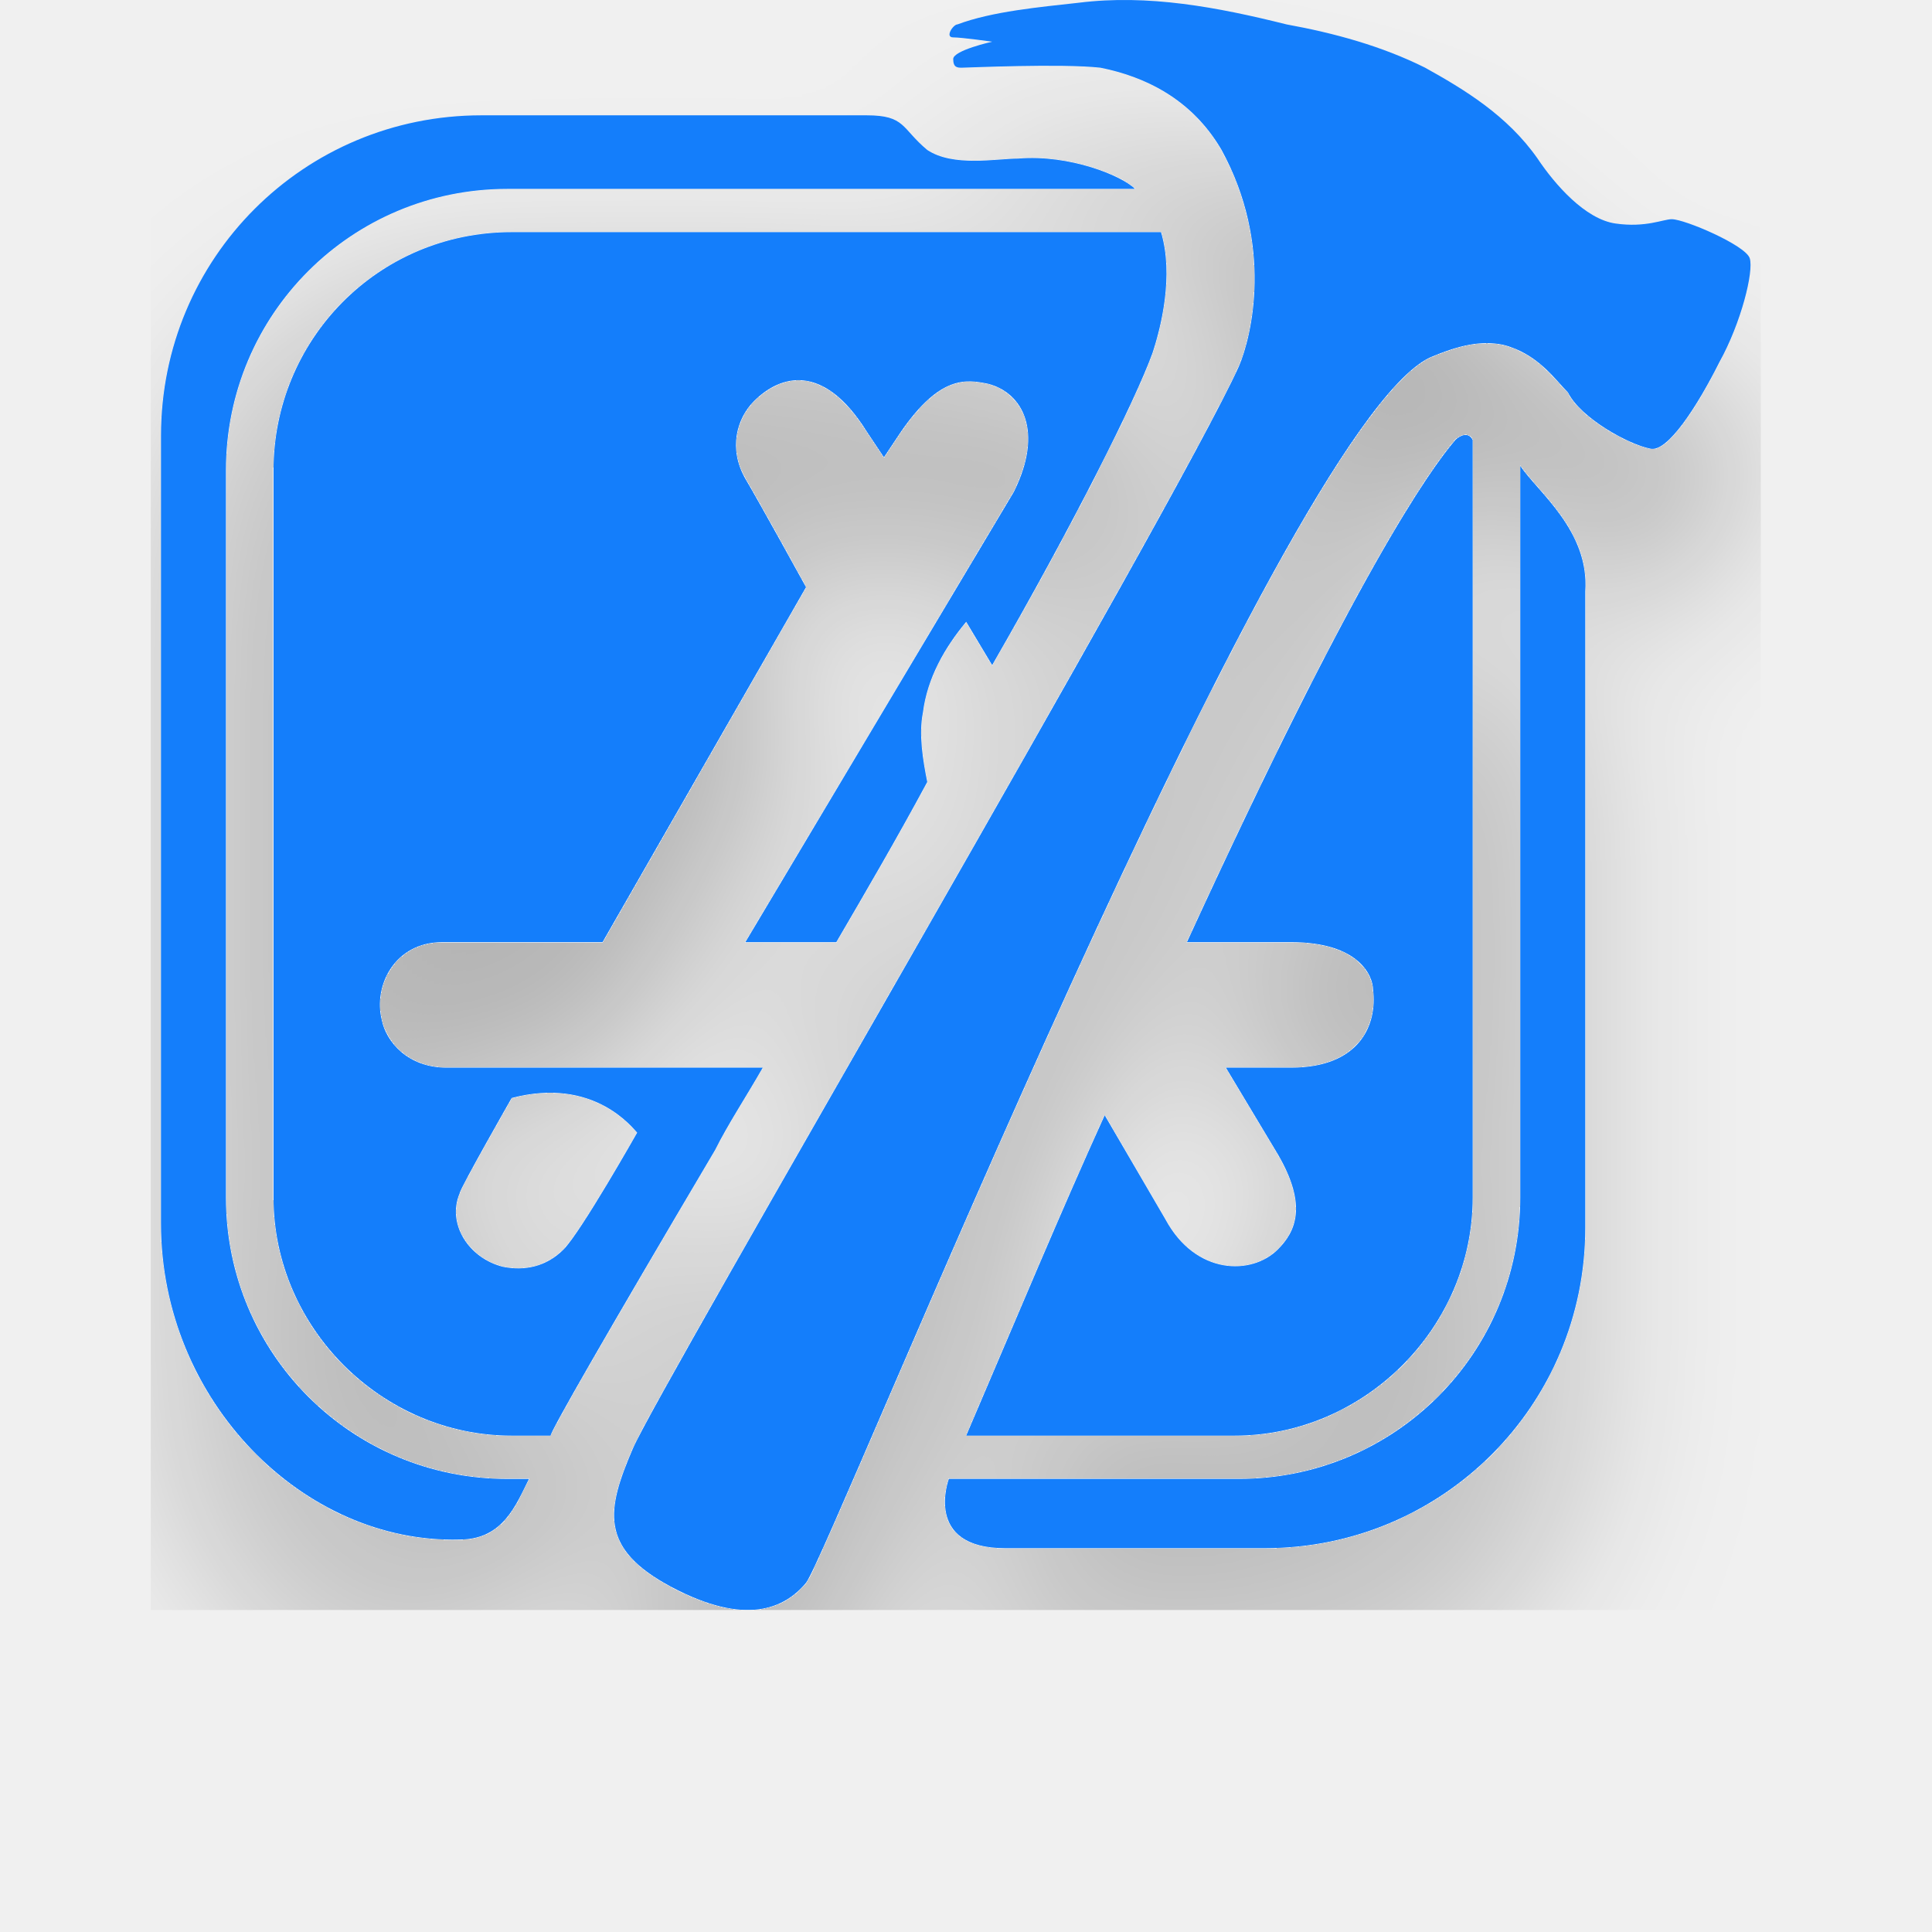
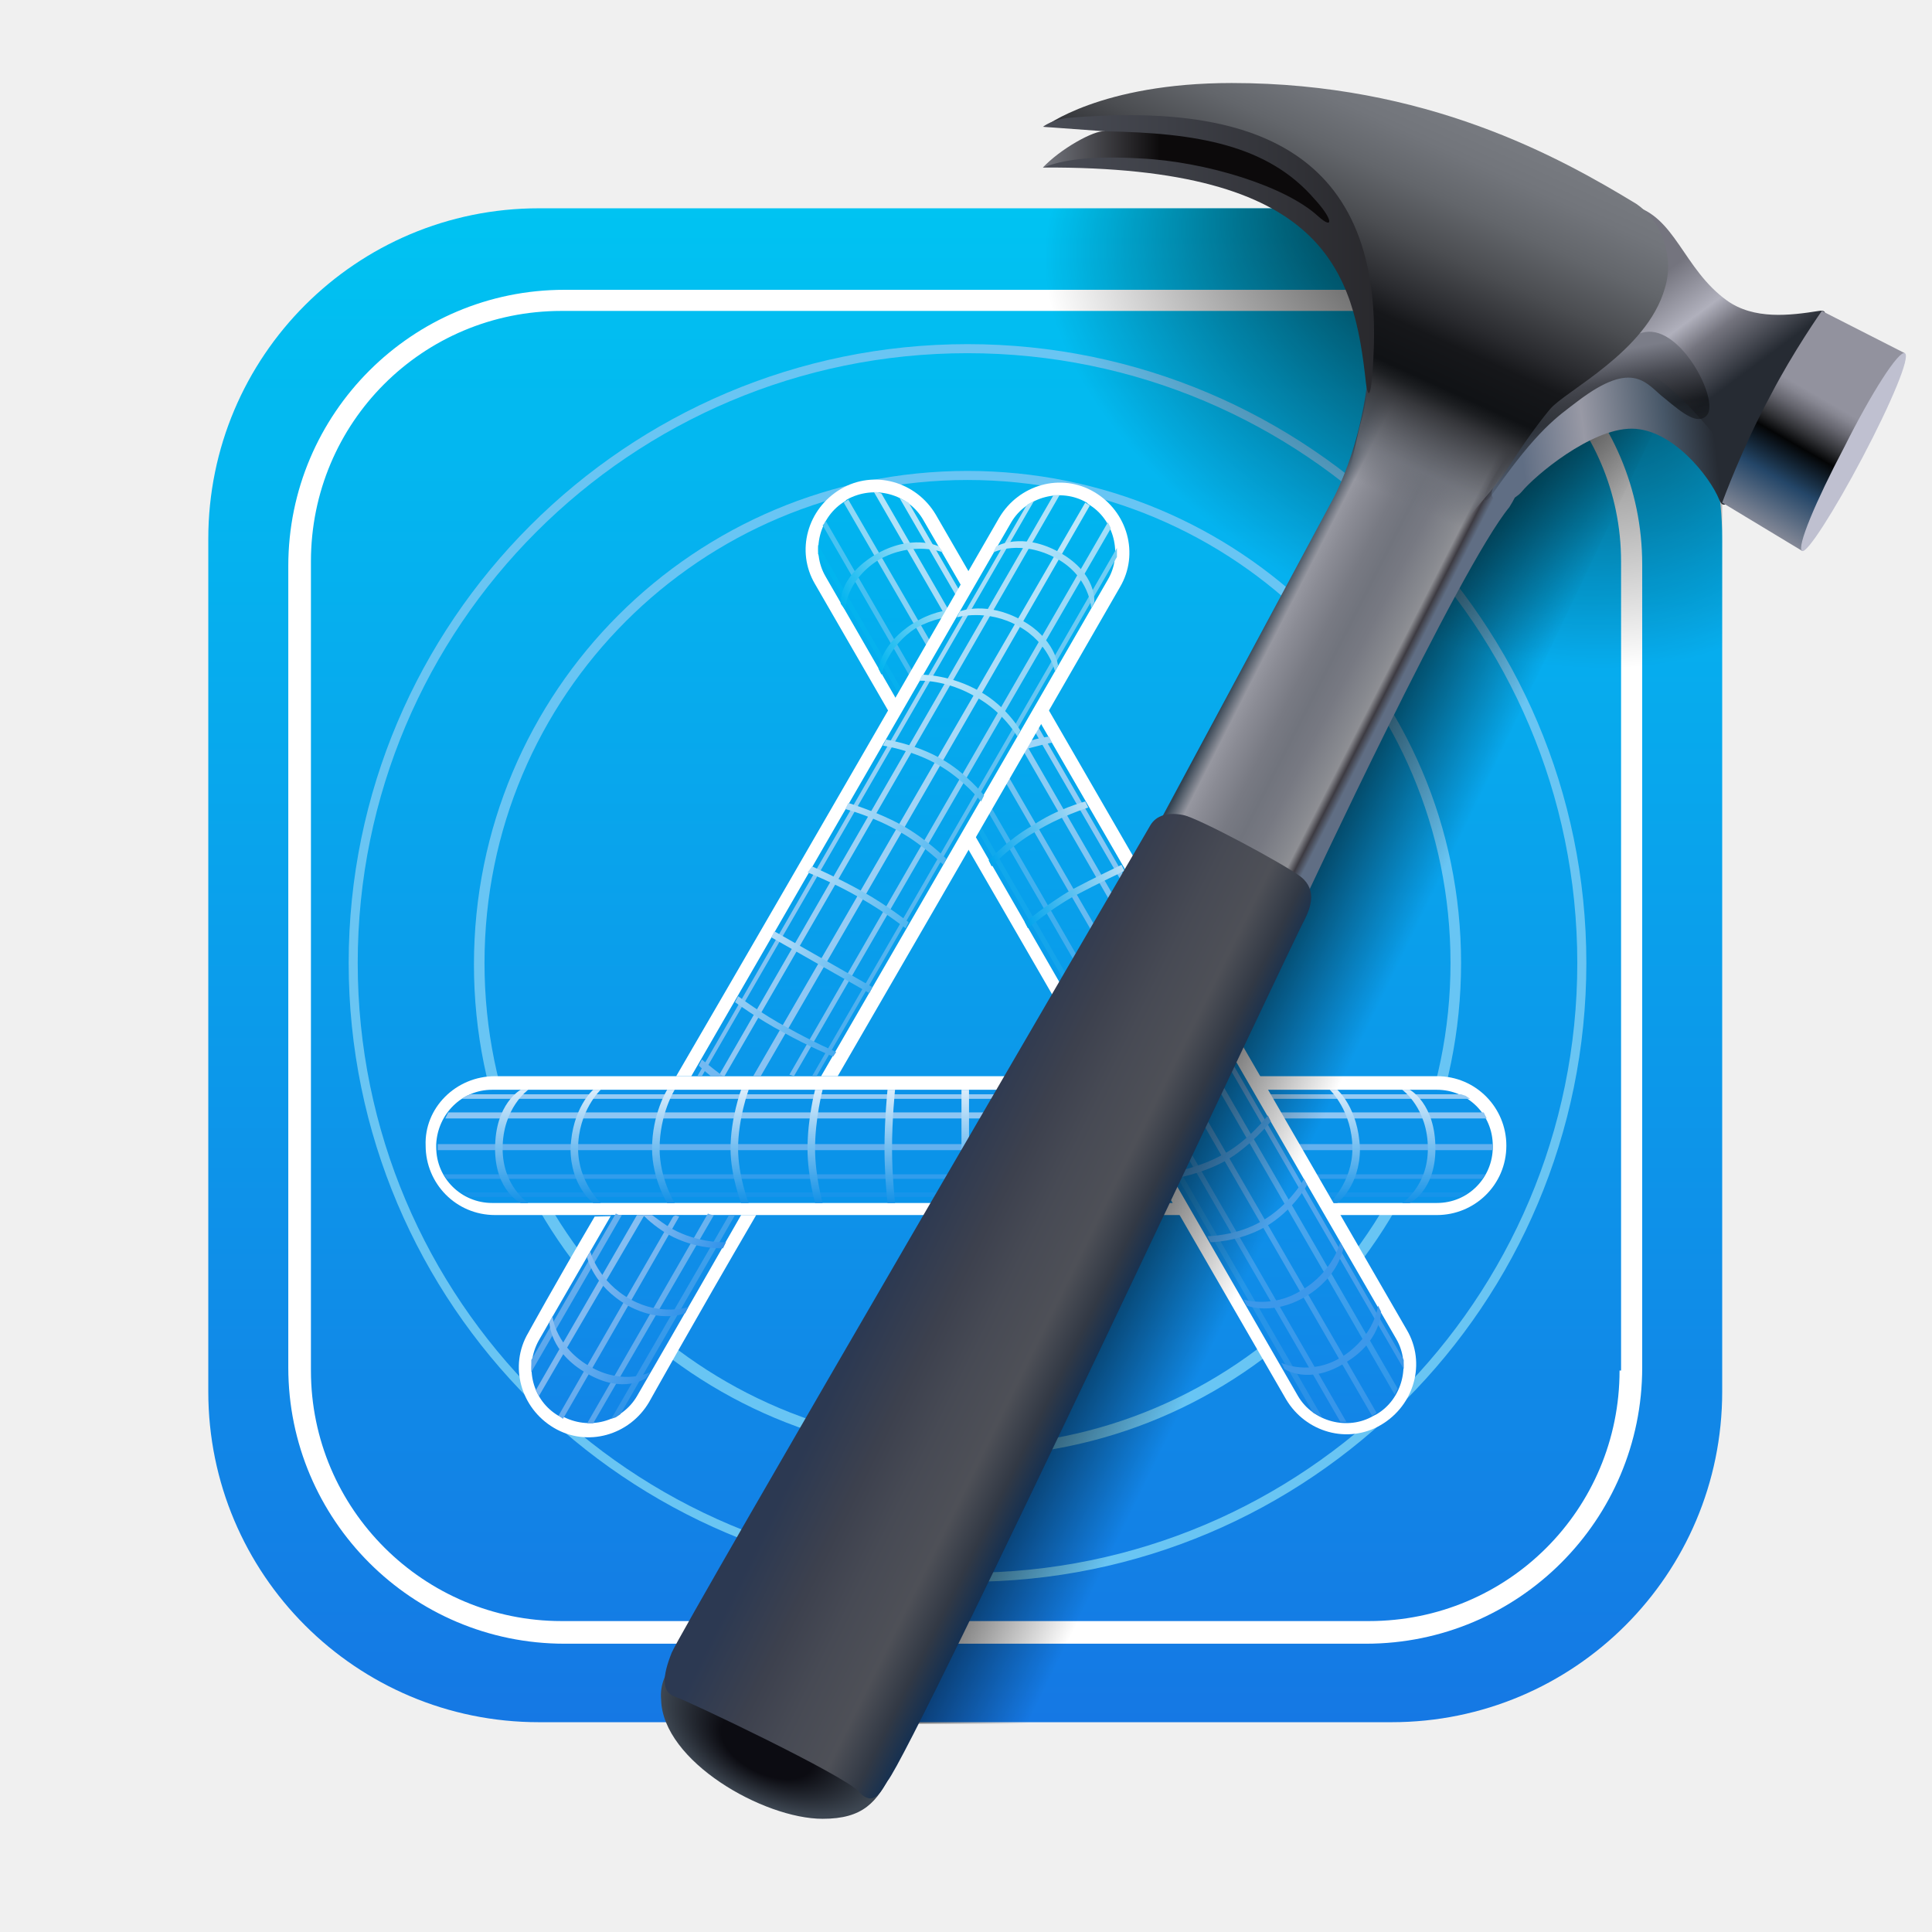
- <svg xmlns="http://www.w3.org/2000/svg" width="48" height="48" viewBox="0 0 48 48" fill="none">
-   <g clip-path="url(#clip0_270_48)" filter="url(#filter0_d_270_48)">
-     <path d="M35.513 8.888C36.266 8.565 36.803 8.458 37.341 8.565C38.202 8.78 38.632 9.426 38.954 9.748C39.277 10.393 40.46 11.039 40.998 11.146C41.428 11.254 42.181 10.071 42.719 8.995C43.257 8.027 43.579 6.737 43.471 6.414C43.364 6.091 41.858 5.446 41.535 5.446C41.32 5.446 40.89 5.661 40.137 5.553C39.385 5.446 38.632 4.585 38.201 3.94C37.449 2.865 36.373 2.219 35.405 1.681C34.33 1.144 33.146 0.821 31.963 0.606C30.242 0.176 28.522 -0.147 26.801 0.068C25.833 0.176 24.65 0.283 23.789 0.606C23.682 0.606 23.467 0.929 23.682 0.929C23.897 0.929 24.65 1.036 24.65 1.036C24.65 1.036 23.682 1.251 23.682 1.467C23.682 1.682 23.79 1.682 23.897 1.682C24.005 1.682 26.371 1.574 27.339 1.682C28.414 1.897 29.598 2.435 30.35 3.725C31.641 6.091 31.103 8.35 30.78 9.103C29.167 12.652 16.369 34.485 15.723 35.991C15.078 37.496 14.863 38.465 16.691 39.432C18.519 40.401 19.487 39.97 20.025 39.325C20.671 38.465 31.748 10.716 35.513 8.888ZM29.49 23.407H32.071C33.792 23.407 34.114 24.268 34.114 24.59C34.222 25.451 33.792 26.526 32.071 26.526H30.458L31.748 28.677C32.501 29.968 32.178 30.613 31.748 31.043C31.103 31.689 29.705 31.689 28.952 30.291L27.446 27.709C26.371 30.075 25.295 32.657 24.005 35.668H30.673C33.899 35.668 36.588 32.979 36.588 29.753V10.931C36.481 10.716 36.266 10.824 36.158 10.931C35.513 11.684 33.684 14.265 29.49 23.407ZM13.142 36.744H12.604C8.732 36.744 5.613 33.625 5.613 29.753V11.684C5.613 7.812 8.732 4.693 12.604 4.693H28.199C27.877 4.371 26.586 3.833 25.295 3.94C24.758 3.94 23.682 4.156 23.037 3.725C22.391 3.187 22.499 2.865 21.531 2.865H11.959C7.549 2.865 4 6.414 4 10.823V30.398C4 34.808 7.549 38.357 11.421 38.249C12.496 38.249 12.819 37.389 13.142 36.744ZM37.771 11.576V29.753C37.771 33.624 34.652 36.743 30.78 36.743H23.574C23.574 36.743 22.929 38.464 24.973 38.464H31.426C35.835 38.464 39.385 34.915 39.385 30.506V14.695C39.492 13.19 38.202 12.222 37.771 11.576ZM6.796 11.684V29.753C6.796 32.979 9.485 35.668 12.711 35.668H13.68C13.68 35.561 14.97 33.302 17.767 28.57C18.089 27.924 18.519 27.279 18.95 26.526H11.098C10.13 26.526 9.593 25.881 9.485 25.343C9.27 24.483 9.808 23.407 10.991 23.407H14.97L20.025 14.588C20.025 14.588 18.842 12.437 18.52 11.899C18.089 11.146 18.304 10.393 18.735 9.963C19.38 9.318 20.455 8.995 21.531 10.716L21.961 11.361L22.391 10.716C23.359 9.318 24.005 9.425 24.542 9.533C25.403 9.748 25.94 10.716 25.188 12.222L18.519 23.407H20.778C21.531 22.116 22.284 20.826 23.037 19.428C22.929 18.89 22.822 18.245 22.929 17.707C23.037 16.846 23.467 16.093 24.005 15.448L24.65 16.524C26.694 12.975 28.199 9.963 28.63 8.78C28.845 8.135 29.167 6.844 28.845 5.768H12.712C9.377 5.769 6.796 8.457 6.796 11.684ZM11.421 29.645C11.421 29.538 12.712 27.279 12.712 27.279C14.755 26.741 15.723 28.032 15.831 28.14C15.831 28.14 14.432 30.613 14.002 31.043C13.572 31.474 13.034 31.581 12.497 31.474C11.636 31.259 11.098 30.398 11.421 29.645Z" fill="#147EFB" />
-   </g>
-   <defs>
-     <filter id="filter0_d_270_48" x="-0.254" y="0" width="48" height="48" filterUnits="userSpaceOnUse" color-interpolation-filters="sRGB">
-       <feFlood flood-opacity="0" result="BackgroundImageFix" />
-       <feColorMatrix in="SourceAlpha" type="matrix" values="0 0 0 0 0 0 0 0 0 0 0 0 0 0 0 0 0 0 127 0" result="hardAlpha" />
-       <feOffset dy="4" />
-       <feGaussianBlur stdDeviation="2" />
-       <feComposite in2="hardAlpha" operator="out" />
-       <feColorMatrix type="matrix" values="0 0 0 0 0 0 0 0 0 0 0 0 0 0 0 0 0 0 0.25 0" />
-       <feBlend mode="normal" in2="BackgroundImageFix" result="effect1_dropShadow_270_48" />
-       <feBlend mode="normal" in="SourceGraphic" in2="effect1_dropShadow_270_48" result="shape" />
-     </filter>
-     <clipPath id="clip0_270_48">
-       <rect width="40" height="40" fill="white" transform="translate(3.74609)" />
-     </clipPath>
-   </defs>
+ <svg xmlns="http://www.w3.org/2000/svg" viewBox="0 0 128 128">
+   <linearGradient id="xcode-original-a" gradientUnits="userSpaceOnUse" x1="63.947" y1="114.165" x2="63.947" y2="13.784">
+     <stop offset="0" stop-color="#1578e4" />
+     <stop offset="1" stop-color="#00c3f2" />
+   </linearGradient>
+   <path d="M35.7 13.8h56.5c12.1 0 21.9 9.8 21.9 21.9v56.5c0 12.1-9.8 21.9-21.9 21.9H35.7c-12.1 0-21.9-9.8-21.9-21.9V35.7c0-12.1 9.8-21.9 21.9-21.9z" fill="url(#xcode-original-a)" />
+   <path fill="#FFF" d="M90.5 19.2H37.4c-10.1 0-18.3 8.2-18.3 18.3v53.1c0 10.1 8.2 18.3 18.3 18.3h53.1c10.1 0 18.3-8.2 18.3-18.3V37.4c0-10.1-8.2-18.2-18.3-18.2zm16.8 71.6c0 9.2-7.4 16.6-16.6 16.6H37.2c-9.1 0-16.6-7.4-16.6-16.6V37.2c0-9.2 7.4-16.6 16.6-16.6h53.6c9.1 0 16.6 7.4 16.6 16.6v53.6z" />
+   <path d="M64.1 22.8c-22.6 0-41 18.4-41 41s18.4 41 41 41c22.7 0 41-18.4 41-41s-18.4-41-41-41zm0 81.4c-22.3 0-40.4-18.1-40.4-40.4s18.1-40.4 40.4-40.4c22.3 0 40.4 18.1 40.4 40.4s-18.1 40.4-40.4 40.4z" fill="#69c5f3" />
+   <path d="M64.1 31.2c-18.1 0-32.7 14.6-32.7 32.7S46 96.5 64.1 96.5s32.7-14.6 32.7-32.7-14.7-32.6-32.7-32.6zm0 64.6c-17.7 0-32-14.3-32-32s14.3-32 32-32 32 14.3 32 32-14.4 32-32 32z" fill="#68c5f4" />
+   <path fill="#FFF" d="M32.8 71.3h62.4c2.6 0 4.6 2.1 4.6 4.6 0 2.6-2.1 4.6-4.6 4.6H32.8c-2.6 0-4.6-2.1-4.6-4.6-.1-2.5 2-4.6 4.6-4.6z" />
+   <path d="M32.6 72.2h62.6c2 0 3.7 1.6 3.7 3.7v.1c0 2-1.6 3.7-3.7 3.7H32.6c-2 0-3.7-1.6-3.7-3.7v-.2c.1-2 1.7-3.6 3.7-3.6z" fill="#0a93e9" />
+   <path d="M31.1 79.3h65.7l.5-.3H30.6l.5.3z" fill="#1694ea" />
+   <path d="M29.6 78.1h68.6l.2-.3h-69l.2.3z" fill="#319dec" />
+   <path d="M29 76.2h69.9v-.4H29v.4z" fill="#65b1ee" />
+   <path d="M29.7 73.7h68.6l.1.2.1.2h-69l.1-.2.1-.2z" fill="#8ec6f3" />
+   <path d="M31.2 72.5h65.6l.3.1.3.2H30.6l.3-.2.3-.1z" fill="#95caf3" />
+   <linearGradient id="xcode-original-b" gradientUnits="userSpaceOnUse" x1="94.037" y1="79.666" x2="94.037" y2="72.184">
+     <stop offset="0" stop-color="#1492e7" />
+     <stop offset="1" stop-color="#dbedfb" />
+   </linearGradient>
+   <path d="M93.4 72.2h-.5s1.7 1.2 1.7 3.9c0 2.5-1.7 3.6-1.7 3.6h.5s1.7-.8 1.7-3.6c0-3-1.7-3.9-1.7-3.9z" fill="url(#xcode-original-b)" />
+   <linearGradient id="xcode-original-c" gradientUnits="userSpaceOnUse" x1="89.042" y1="79.666" x2="89.042" y2="72.184">
+     <stop offset="0" stop-color="#1492e7" />
+     <stop offset="1" stop-color="#dbedfb" />
+   </linearGradient>
+   <path d="M88.6 72.2h-.5s1.5 1.4 1.5 3.9c0 2.2-1.5 3.6-1.5 3.6h.5s1.5-1.1 1.5-3.6c-.1-2.7-1.5-3.9-1.5-3.9z" fill="url(#xcode-original-c)" />
+   <linearGradient id="xcode-original-d" gradientUnits="userSpaceOnUse" x1="63.947" y1="79.666" x2="63.947" y2="72.184">
+     <stop offset="0" stop-color="#1492e7" />
+     <stop offset="1" stop-color="#dbedfb" />
+   </linearGradient>
+   <path d="M63.7 72.2h.5v7.5h-.5v-7.5z" fill="url(#xcode-original-d)" />
+   <linearGradient id="xcode-original-e" gradientUnits="userSpaceOnUse" x1="58.952" y1="79.666" x2="58.952" y2="72.184">
+     <stop offset="0" stop-color="#1492e7" />
+     <stop offset="1" stop-color="#dbedfb" />
+   </linearGradient>
+   <path d="M58.8 72.2h.5s-.2 1.9-.2 3.9c0 1.8.2 3.6.2 3.6h-.5s-.2-1.8-.2-3.6c0-2 .2-3.9.2-3.9z" fill="url(#xcode-original-e)" />
+   <linearGradient id="xcode-original-f" gradientUnits="userSpaceOnUse" x1="53.958" y1="79.666" x2="53.958" y2="72.184">
+     <stop offset="0" stop-color="#1492e7" />
+     <stop offset="1" stop-color="#dbedfb" />
+   </linearGradient>
+   <path d="M54 72.2h.5s-.5 1.9-.5 3.9c0 1.8.5 3.6.5 3.6H54s-.5-1.8-.5-3.6c0-2 .5-3.9.5-3.9z" fill="url(#xcode-original-f)" />
+   <linearGradient id="xcode-original-g" gradientUnits="userSpaceOnUse" x1="48.963" y1="79.666" x2="48.963" y2="72.184">
+     <stop offset="0" stop-color="#1492e7" />
+     <stop offset="1" stop-color="#dbedfb" />
+   </linearGradient>
+   <path d="M49.1 72.2h.5s-.7 1.9-.7 3.9c0 1.8.7 3.6.7 3.6h-.5s-.7-1.8-.7-3.6c0-2 .7-3.9.7-3.9z" fill="url(#xcode-original-g)" />
+   <linearGradient id="xcode-original-h" gradientUnits="userSpaceOnUse" x1="43.968" y1="79.666" x2="43.968" y2="72.184">
+     <stop offset="0" stop-color="#1492e7" />
+     <stop offset="1" stop-color="#dbedfb" />
+   </linearGradient>
+   <path d="M44.2 72.2h.5s-1 1.6-1 3.9c0 2 1 3.6 1 3.6h-.5s-1-1.6-1-3.6c0-2.3 1-3.9 1-3.9z" fill="url(#xcode-original-h)" />
+   <linearGradient id="xcode-original-i" gradientUnits="userSpaceOnUse" x1="38.852" y1="79.666" x2="38.852" y2="72.184">
+     <stop offset="0" stop-color="#1492e7" />
+     <stop offset="1" stop-color="#dbedfb" />
+   </linearGradient>
+   <path d="M39.3 72.2h.5s-1.5 1.4-1.5 3.9c0 2.2 1.5 3.6 1.5 3.6h-.5s-1.5-1.1-1.5-3.6c.1-2.7 1.5-3.9 1.5-3.9z" fill="url(#xcode-original-i)" />
+   <linearGradient id="xcode-original-j" gradientUnits="userSpaceOnUse" x1="33.857" y1="79.666" x2="33.857" y2="72.184">
+     <stop offset="0" stop-color="#1492e7" />
+     <stop offset="1" stop-color="#dbedfb" />
+   </linearGradient>
+   <path d="M34.5 72.2h.5s-1.7 1.2-1.7 3.9c0 2.5 1.7 3.6 1.7 3.6h-.5s-1.7-.8-1.7-3.6c0-3 1.7-3.9 1.7-3.9z" fill="url(#xcode-original-j)" />
+   <path fill="#FFF" d="M62 34.1l31.2 54c1.3 2.2.5 5-1.7 6.3-2.2 1.3-5 .5-6.3-1.7L54 38.7c-1.3-2.2-.5-5 1.7-6.3 2.2-1.3 5-.5 6.3 1.7z" />
+   <linearGradient id="xcode-original-k" gradientUnits="userSpaceOnUse" x1="73.58" y1="94.25" x2="73.58" y2="32.642">
+     <stop offset="0" stop-color="#1285e7" />
+     <stop offset="1" stop-color="#00b5ef" />
+   </linearGradient>
+   <path d="M61.2 34.5l31.3 54.2c1 1.7.4 4-1.3 5l-.2.1c-1.7 1-4 .4-5-1.3L54.7 38.2c-1-1.7-.4-4 1.3-5l.1-.1c1.8-1 4.1-.4 5.1 1.4z" fill="url(#xcode-original-k)" />
+   <linearGradient id="xcode-original-l" gradientUnits="userSpaceOnUse" x1="87.464" y1="93.978" x2="54.081" y2="36.156">
+     <stop offset="0" stop-color="#2b90e7" />
+     <stop offset="1" stop-color="#00b6ef" />
+   </linearGradient>
+   <path d="M54.2 36.7L87 93.6l.2.1.2.1.2.1-33.4-57.8v.6z" fill="url(#xcode-original-l)" />
+   <linearGradient id="xcode-original-m" gradientUnits="userSpaceOnUse" x1="89.073" y1="94.327" x2="54.583" y2="34.589">
+     <stop offset="0" stop-color="#3795ea" />
+     <stop offset="1" stop-color="#49c4f2" />
+   </linearGradient>
+   <path d="M54.5 34.8l34.3 59.4h.4L54.7 34.5l-.1.2-.1.1z" fill="url(#xcode-original-m)" />
+   <linearGradient id="xcode-original-n" gradientUnits="userSpaceOnUse" x1="91.026" y1="93.735" x2="56.072" y2="33.193">
+     <stop offset="0" stop-color="#3696ea" />
+     <stop offset="1" stop-color="#90d9f6" />
+   </linearGradient>
+   <path d="M55.9 33.3l35 60.5.3-.2-35-60.5-.3.2z" fill="url(#xcode-original-n)" />
+   <linearGradient id="xcode-original-o" gradientUnits="userSpaceOnUse" x1="92.582" y1="92.332" x2="58.065" y2="32.547">
+     <stop offset="0" stop-color="#3097ea" />
+     <stop offset="1" stop-color="#b5e5f9" />
+   </linearGradient>
+   <path d="M58.4 32.7L92.6 92l-.1.2-.1.2-34.5-59.8h.2l.3.1z" fill="url(#xcode-original-o)" />
+   <linearGradient id="xcode-original-p" gradientUnits="userSpaceOnUse" x1="93.083" y1="90.686" x2="59.741" y2="32.936">
+     <stop offset="0" stop-color="#3a98ea" />
+     <stop offset="1" stop-color="#bce7fa" />
+   </linearGradient>
+   <path d="M60.2 33.3L93 90.1v.6L59.6 33l.2.1.2.1.2.1z" fill="url(#xcode-original-p)" />
+   <path fill="#3c98ea" d="M91.5 86.9l-.2-.4s-.2 2-2.4 3.4c-2.1 1.3-4 .4-4 .4l.2.4s1.6 1.1 4-.4c2.4-1.4 2.4-3.4 2.4-3.4zM89 82.7l-.2-.4s-.5 2-2.6 3.2c-1.9 1.2-3.8.6-3.8.6l.2.4s1.7.7 3.9-.6c2.2-1.3 2.5-3.2 2.5-3.2z" />
+   <path d="M86.6 78.5l-.2-.4s-.9 1.7-2.8 2.8c-1.7 1-3.6 1-3.6 1l.2.4s1.8 0 3.6-1c1.9-1.1 2.8-2.8 2.8-2.8z" fill="#4ca4ed" />
+   <path d="M84.2 74.3l-.2-.4s-1.3 1.7-3 2.6c-1.6.9-3.5 1.2-3.5 1.2l.2.4s1.9-.3 3.5-1.2c1.6-.9 3-2.6 3-2.6z" fill="#4da7ee" />
+   <linearGradient id="xcode-original-q" gradientUnits="userSpaceOnUse" x1="67.981" y1="61.226" x2="74.457" y2="57.487">
+     <stop offset="0" stop-color="#00a4ec" />
+     <stop offset="1" stop-color="#b9dff6" />
+   </linearGradient>
+   <path d="M74.3 57.3l.2.4s-1.7.8-3.4 1.7c-1.6.9-3 2.1-3 2.1l-.2-.4s1.5-1.2 3-2.1c1.7-.9 3.4-1.7 3.4-1.7z" fill="url(#xcode-original-q)" />
+   <linearGradient id="xcode-original-r" gradientUnits="userSpaceOnUse" x1="65.487" y1="56.906" x2="71.962" y2="53.167">
+     <stop offset="0" stop-color="#00a4ec" />
+     <stop offset="1" stop-color="#b9dff6" />
+   </linearGradient>
+   <path d="M71.9 53.1l.2.4s-1.9.6-3.5 1.6c-1.6.9-2.9 2.3-2.9 2.3l-.2-.4s1.3-1.4 2.9-2.3c1.6-1.1 3.5-1.6 3.5-1.6z" fill="url(#xcode-original-r)" />
+   <path d="M67.4 49.8c1.3-.4 2.3-.6 2.3-.6l-.2-.4s-.9.1-1.9.5c-.6.2-.7.7-.2.5z" fill="#9dd4f7" />
+   <linearGradient id="xcode-original-s" gradientUnits="userSpaceOnUse" x1="57.93" y1="43.819" x2="64.364" y2="40.105">
+     <stop offset="0" stop-color="#00b4ef" />
+     <stop offset="1" stop-color="#c3e9fa" />
+   </linearGradient>
+   <path d="M64.6 40.5l.2.4s-1.9-.5-4.1.7c-1.9 1.2-2.3 3.1-2.3 3.1l-.2-.4s.2-1.7 2.3-3c2.2-1.4 4.1-.8 4.1-.8z" fill="url(#xcode-original-s)" />
+   <linearGradient id="xcode-original-t" gradientUnits="userSpaceOnUse" x1="55.424" y1="39.477" x2="61.9" y2="35.738">
+     <stop offset="0" stop-color="#00b4ef" />
+     <stop offset="1" stop-color="#c3e9fa" />
+   </linearGradient>
+   <path d="M62.2 36.2l.3.4s-2-.8-4.3.5C56 38.5 56 40.4 56 40.4l-.3-.4s-.2-1.7 2.2-3.2c2.5-1.5 4.3-.6 4.3-.6z" fill="url(#xcode-original-t)" />
+   <path fill="#FFF" d="M55.5 71.3c8.7-15 18.7-32.4 18.7-32.4 1.3-2.2.5-5-1.7-6.3-2.2-1.3-5-.5-6.3 1.7 0 0-12.2 21.2-21.4 37h10.7zm-5.4 9.2C45.9 87.7 43 92.9 43 92.9c-1.3 2.2-4.1 3-6.3 1.7s-3-4.1-1.7-6.3c0 0 1.7-3.1 4.4-7.7 3.4-.1 9.6-.1 10.7-.1z" />
+   <linearGradient id="xcode-original-u" gradientUnits="userSpaceOnUse" x1="54.566" y1="94.401" x2="54.566" y2="32.794">
+     <stop offset="0" stop-color="#1285e7" />
+     <stop offset="1" stop-color="#00b5ef" />
+   </linearGradient>
+   <path d="M54.4 71.3c8.8-15.2 19-32.9 19-32.9 1-1.7.4-4-1.3-5l-.1-.1c-1.7-1-4-.4-5 1.3 0 0-12 20.8-21.2 36.7h8.6zm-5.3 9.2c-4 7-6.9 12-6.9 12-1 1.7-3.2 2.3-5 1.3H37c-1.7-1-2.3-3.2-1.3-5 0 0 1.9-3.3 4.8-8.3h8.6z" fill="url(#xcode-original-u)" />
+   <linearGradient id="xcode-original-v" gradientUnits="userSpaceOnUse" x1="40.681" y1="94.131" x2="74.064" y2="36.311">
+     <stop offset="0" stop-color="#3194e9" />
+     <stop offset="1" stop-color="#71cff4" />
+   </linearGradient>
+   <path d="M54.1 71.3L74 36.9v-.6s-11 19.1-20.2 35h.3zm-5.4 9.2l-7.6 13.2-.3.2-.3.1s3.4-5.9 7.8-13.5h.4z" fill="url(#xcode-original-v)" />
+   <linearGradient id="xcode-original-w" gradientUnits="userSpaceOnUse" x1="39.063" y1="94.482" x2="73.557" y2="34.736">
+     <stop offset="0" stop-color="#5aa6ec" />
+     <stop offset="1" stop-color="#a2def8" />
+   </linearGradient>
+   <path d="M52.6 71.3l21-36.3-.1-.2-.1-.2S61.9 54.5 52.3 71.2l.3.1zm-5.3 9.2l-8 13.8h-.4s3.4-5.9 8-13.9c.2.1.4.1.4.1z" fill="url(#xcode-original-w)" />
+   <linearGradient id="xcode-original-x" gradientUnits="userSpaceOnUse" x1="37.118" y1="93.885" x2="72.072" y2="33.343">
+     <stop offset="0" stop-color="#66abee" />
+     <stop offset="1" stop-color="#bee8fa" />
+   </linearGradient>
+   <path d="M50.4 71.3c9.9-17.1 21.8-37.8 21.8-37.8l-.3-.2-22 38h.5zM45 80.6C40.6 88.3 37.3 94 37.3 94l-.3-.2s3.2-5.6 7.6-13.2c.2-.1.1-.1.4 0z" fill="url(#xcode-original-x)" />
+   <linearGradient id="xcode-original-y" gradientUnits="userSpaceOnUse" x1="35.568" y1="92.482" x2="70.085" y2="32.697">
+     <stop offset="0" stop-color="#7bb6f0" />
+     <stop offset="1" stop-color="#b1e3f9" />
+   </linearGradient>
+   <path d="M48 71.3c9.9-17.1 22.2-38.5 22.2-38.5h-.4S57.5 54.1 47.6 71.3h.4zm-5.8 9.2c-4 6.9-6.7 11.6-6.7 11.6l.1.2.1.2s2.9-5 7-12h-.5z" fill="url(#xcode-original-y)" />
+   <linearGradient id="xcode-original-z" gradientUnits="userSpaceOnUse" x1="35.056" y1="90.872" x2="68.415" y2="33.092">
+     <stop offset="0" stop-color="#5aa6ec" />
+     <stop offset="1" stop-color="#afe3f9" />
+   </linearGradient>
+   <path d="M46.5 71.3l22-38.1-.2.1-.2.1-.1.1S55.8 54.6 46.2 71.3h.3zm-5.3 9.2c-3.5 6.1-6 10.4-6 10.4v-.8s2.2-3.8 5.6-9.7c.2.1.2.1.4.1z" fill="url(#xcode-original-z)" />
+   <linearGradient id="xcode-original-A" gradientUnits="userSpaceOnUse" x1="66.362" y1="35.689" x2="72.838" y2="39.428">
+     <stop offset="0" stop-color="#c1e7fa" />
+     <stop offset="1" stop-color="#89d4f5" />
+   </linearGradient>
+   <path d="M66 36.2l-.2.4s1.8-.9 4.2.4c2.2 1.2 2.3 3.3 2.3 3.3l.2-.4s.2-1.9-2.3-3.3-4.2-.4-4.2-.4z" fill="url(#xcode-original-A)" />
+   <linearGradient id="xcode-original-B" gradientUnits="userSpaceOnUse" x1="63.856" y1="40.03" x2="70.332" y2="43.768">
+     <stop offset="0" stop-color="#c1e7fa" />
+     <stop offset="1" stop-color="#89d4f5" />
+   </linearGradient>
+   <path d="M63.6 40.5l-.2.4s2-.6 4.1.6c2 1.1 2.4 3 2.4 3l.2-.4s-.2-1.8-2.4-3c-2.3-1.3-4.1-.6-4.1-.6z" fill="url(#xcode-original-B)" />
+   <linearGradient id="xcode-original-C" gradientUnits="userSpaceOnUse" x1="61.273" y1="44.505" x2="67.748" y2="48.243">
+     <stop offset="0" stop-color="#c1e7fa" />
+     <stop offset="1" stop-color="#89d4f5" />
+   </linearGradient>
+   <path d="M61.1 44.7l-.2.4s1.8-.1 3.8 1.1c1.8 1 2.7 2.6 2.7 2.6l.2-.4s-.9-1.6-2.7-2.6c-1.9-1.1-3.8-1.1-3.8-1.1z" fill="url(#xcode-original-C)" />
+   <linearGradient id="xcode-original-D" gradientUnits="userSpaceOnUse" x1="58.761" y1="48.855" x2="65.236" y2="52.594">
+     <stop offset="0" stop-color="#b0dff8" />
+     <stop offset="1" stop-color="#52bdf2" />
+   </linearGradient>
+   <path d="M58.7 49l-.2.4s2 .3 3.7 1.3c1.6.9 2.8 2.4 2.8 2.4l.2-.4s-1.2-1.5-2.8-2.4c-1.7-1-3.7-1.3-3.7-1.3z" fill="url(#xcode-original-D)" />
+   <linearGradient id="xcode-original-E" gradientUnits="userSpaceOnUse" x1="56.25" y1="53.204" x2="62.727" y2="56.943">
+     <stop offset="0" stop-color="#b4def8" />
+     <stop offset="1" stop-color="#4eb5f0" />
+   </linearGradient>
+   <path d="M56.2 53.2l-.2.4s1.9.5 3.6 1.5c1.6.9 2.9 2.2 2.9 2.2l.2-.4s-1.3-1.3-2.9-2.2c-1.6-.9-3.6-1.5-3.6-1.5z" fill="url(#xcode-original-E)" />
+   <linearGradient id="xcode-original-F" gradientUnits="userSpaceOnUse" x1="53.74" y1="57.553" x2="60.215" y2="61.291">
+     <stop offset="0" stop-color="#b4def8" />
+     <stop offset="1" stop-color="#4eb5f0" />
+   </linearGradient>
+   <path d="M53.8 57.4l-.3.4s1.8.7 3.5 1.7c1.6.9 3 2 3 2l.2-.4s-1.4-1.1-3-2c-1.6-.9-3.4-1.7-3.4-1.7z" fill="url(#xcode-original-F)" />
+   <linearGradient id="xcode-original-G" gradientUnits="userSpaceOnUse" x1="51.239" y1="61.886" x2="57.713" y2="65.624">
+     <stop offset="0" stop-color="#b5ddf8" />
+     <stop offset="1" stop-color="#46aeee" />
+   </linearGradient>
+   <path d="M51.1 62.1l.2-.4 6.5 3.7-.2.4-6.5-3.7z" fill="url(#xcode-original-G)" />
+   <linearGradient id="xcode-original-H" gradientUnits="userSpaceOnUse" x1="48.735" y1="66.22" x2="55.211" y2="69.959">
+     <stop offset="0" stop-color="#96cef4" />
+     <stop offset="1" stop-color="#46aaee" />
+   </linearGradient>
+   <path d="M48.7 66.4l.2-.4s1.6 1.2 3.3 2.1c1.6.9 3.2 1.6 3.2 1.6l-.2.3s-1.7-.7-3.3-1.6c-1.7-.9-3.2-2-3.2-2z" fill="url(#xcode-original-H)" />
+   <path d="M47.1 71.3c-.5-.4-.8-.7-.8-.7l.2-.4s.6.5 1.4 1.1h-.8z" fill="#73b9f1" />
+   <linearGradient id="xcode-original-I" gradientUnits="userSpaceOnUse" x1="42.719" y1="80.135" x2="47.681" y2="83">
+     <stop offset="0" stop-color="#8fc1f2" />
+     <stop offset="1" stop-color="#3193ea" />
+   </linearGradient>
+   <path d="M43.2 80.5c.4.3.8.6 1.3.9 1.8 1 3.6.9 3.6.9l-.2.4s-1.8.1-3.6-.9c-.7-.4-1.3-.9-1.7-1.3h.6z" fill="url(#xcode-original-I)" />
+   <linearGradient id="xcode-original-J" gradientUnits="userSpaceOnUse" x1="38.634" y1="83.717" x2="45.11" y2="87.456">
+     <stop offset="0" stop-color="#8fc1f2" />
+     <stop offset="1" stop-color="#3193ea" />
+   </linearGradient>
+   <path d="M38.9 83.3l.2-.4s.5 2 2.7 3.2c2 1.1 3.8.5 3.8.5l-.2.4s-1.6.7-3.8-.5c-2.3-1.3-2.7-3.2-2.7-3.2z" fill="url(#xcode-original-J)" />
+   <linearGradient id="xcode-original-K" gradientUnits="userSpaceOnUse" x1="36.124" y1="88.063" x2="42.599" y2="91.802">
+     <stop offset="0" stop-color="#8fc1f2" />
+     <stop offset="1" stop-color="#3193ea" />
+   </linearGradient>
+   <path d="M36.4 87.6l.2-.4s.2 2.1 2.6 3.4c2.2 1.2 3.9.3 3.9.3l-.3.4s-1.5 1.1-3.9-.3c-2.5-1.4-2.5-3.4-2.5-3.4z" fill="url(#xcode-original-K)" />
+   <linearGradient id="xcode-original-L" gradientUnits="userSpaceOnUse" x1="76.722" y1="64.933" x2="89.179" y2="71.008">
+     <stop offset=".001" />
+     <stop offset="1" stop-opacity="0" />
+   </linearGradient>
+   <path d="M68.8 114.2l42.8-89.9-10.8-5.1-44.6 93.5s1.4.7 3.2 1.5h9.4z" fill="url(#xcode-original-L)" />
+   <radialGradient id="xcode-original-M" cx="95.237" cy="25.132" r="16.181" fx="79.585" fy="25.974" gradientTransform="matrix(-.4494 .8933 -1.5457 -.7777 176.886 -40.4)" gradientUnits="userSpaceOnUse">
+     <stop offset="0" />
+     <stop offset="1" stop-opacity="0" />
+   </radialGradient>
+   <path d="M94.1 13.8l20 9.5V52C107.2 48.7 61 26.7 61 26.7s3.2-6.7 6.2-12.9h26.9z" fill="url(#xcode-original-M)" />
+   <radialGradient id="xcode-original-N" cx="51.211" cy="114.953" r="7.901" fx="51.196" fy="117.292" gradientTransform="matrix(.8979 .4402 -.2506 .5111 34.032 33.662)" gradientUnits="userSpaceOnUse">
+     <stop offset=".417" stop-color="#0c0c12" />
+     <stop offset="1" stop-color="#3d4651" />
+   </radialGradient>
+   <path d="M44.5 110.2c-.3.6-.8 1.3-.7 2.4.1 4.1 6.8 7.9 10.7 7.9 2.7 0 3.6-1.1 4.6-3.1s-13.5-9.6-14.6-7.2z" fill="url(#xcode-original-N)" />
+   <linearGradient id="xcode-original-O" gradientUnits="userSpaceOnUse" x1="84.758" y1="39.174" x2="94.522" y2="44.149">
+     <stop offset="0" stop-color="#344351" />
+     <stop offset=".1" stop-color="#9697a0" />
+     <stop offset=".181" stop-color="#8b8c95" />
+     <stop offset=".351" stop-color="#787a83" />
+     <stop offset=".47" stop-color="#71747d" />
+     <stop offset=".591" stop-color="#777982" />
+     <stop offset=".749" stop-color="#87898f" />
+     <stop offset=".8" stop-color="#8e8f94" />
+     <stop offset=".849" stop-color="#3d3b42" />
+     <stop offset=".9" stop-color="#606e84" />
+   </linearGradient>
+   <path d="M90.6 25.1s10.3 2.5 11.1 3.2-1.3 4.7-1.7 5.3c-3.3 4-13.6 26.1-13.6 26.1l-9.5-5.4s8.5-15.8 11.5-21.4c1.9-3.8 2.2-7.8 2.2-7.8z" fill="url(#xcode-original-O)" />
+   <linearGradient id="xcode-original-P" gradientUnits="userSpaceOnUse" x1="117.884" y1="29.257" x2="106.863" y2="14.364">
+     <stop offset=".27" stop-color="#262b33" />
+     <stop offset=".45" stop-color="#74747e" />
+     <stop offset=".54" stop-color="#b0b0bc" />
+     <stop offset=".73" stop-color="#74747e" />
+   </linearGradient>
+   <path d="M114.4 19.9c1.8 1.3 4.2 1 6.1.7 1.3-.2-.7 1.7-2.9 6.1s-2.1 4.7-2.4 4.4c-.3-.3-10.2-5.9-9.9-6.4.4-.5 2-11.4 2.8-11.1 2.9.7 3.4 4.2 6.3 6.3z" fill="url(#xcode-original-P)" />
+   <linearGradient id="xcode-original-Q" gradientUnits="userSpaceOnUse" x1="98.542" y1="30.424" x2="114.815" y2="28.322">
+     <stop offset=".14" stop-color="#606e84" />
+     <stop offset=".4" stop-color="#9899a5" />
+     <stop offset=".73" stop-color="#475768" />
+     <stop offset=".92" stop-color="#262b33" />
+   </linearGradient>
+   <path d="M99 32.2c.7-1.1 3.9-7.9 9-7.9 2.3 0 6.7 5.8 7.1 6.6.3.7-.7 3.5-1.2 2.2-.6-1.5-3.1-4.7-5.8-4.7s-6.4 3.1-7.3 4.2c-.9 1-2.5.7-1.8-.4z" fill="url(#xcode-original-Q)" />
+   <linearGradient id="xcode-original-R" gradientUnits="userSpaceOnUse" x1="106.128" y1="31.808" x2="104.549" y2="22.854">
+     <stop offset="0" stop-color="#101215" stop-opacity=".1" />
+     <stop offset=".46" stop-color="#101215" stop-opacity=".7" />
+     <stop offset=".7" stop-color="#474951" />
+     <stop offset=".91" stop-color="#7b7d88" />
+   </linearGradient>
+   <path d="M98.8 31.8c.5-.8 2.8-4.3 3.9-5.4s3.9-4 6.3-4.4c2.4-.4 4.9 4.5 4.1 5.5-.6.7-1.6-.1-2.8-1.1-1.2-.9-2-2.7-5.8.2-1.3 1-2.6 1.8-5.6 6.1-.8 1.1-.6-.1-.1-.9z" fill="url(#xcode-original-R)" />
+   <linearGradient id="xcode-original-S" gradientUnits="userSpaceOnUse" x1="58.131" y1="81.721" x2="73.237" y2="89.154">
+     <stop offset=".115" stop-color="#2c3952" />
+     <stop offset=".374" stop-color="#3d414e" />
+     <stop offset=".55" stop-color="#474a54" />
+     <stop offset=".754" stop-color="#4e5057" />
+     <stop offset=".892" stop-color="#323945" />
+     <stop offset="1" stop-color="#143052" />
+   </linearGradient>
+   <path d="M86.4 61c.4-.8.9-2-.2-2.9-1.2-.9-6.8-3.9-7.8-4.1-1-.2-1.8 0-2.2.7-.4.7-31.1 53.3-31.7 54.8-.6 1.5-.7 2.6.2 2.9.9.3 11.2 5.2 12.2 6.3 1 1.1 1.5-.1 1.9-.7 1.9-2.4 27.1-56.2 27.6-57z" fill="url(#xcode-original-S)" />
+   <linearGradient id="xcode-original-T" gradientUnits="userSpaceOnUse" x1="81.508" y1="31.679" x2="93.19" y2="6.047">
+     <stop offset=".118" stop-color="#6d7078" stop-opacity="0" />
+     <stop offset=".2" stop-color="#6d7078" stop-opacity=".7" />
+     <stop offset=".34" stop-color="#35363a" />
+     <stop offset=".374" stop-color="#1d1f22" />
+     <stop offset=".4" stop-color="#101215" />
+     <stop offset=".5" stop-color="#16171a" />
+     <stop offset=".56" stop-color="#292a2e" />
+     <stop offset=".688" stop-color="#4b4d51" />
+     <stop offset=".807" stop-color="#63666b" />
+     <stop offset=".915" stop-color="#72757b" />
+     <stop offset="1" stop-color="#777a80" />
+   </linearGradient>
+   <path d="M99.5 31.6c.5-.7 1.7-2.7 3.2-4.5 1-1.2 6.4-3.8 7.6-8 .7-2.3-.4-4.6-1.9-5.6-5.1-3.1-13.9-8-26.8-8-8.7 0-12.4 2.9-12.4 2.9h4.4l15.3 6 1.9 8s.2 2.7-.7 5.8c-.6 2.5-.8 4-1.7 6.5.7.3 2.3-.8 4.1-.3 1.6.4 2.6 2.6 3.7 1.3 1.9-2.5 2.5-3 3.3-4.1z" fill="url(#xcode-original-T)" />
+   <linearGradient id="xcode-original-U" gradientUnits="userSpaceOnUse" x1="69.064" y1="16.837" x2="91.026" y2="16.837">
+     <stop offset="0" stop-color="#4a4d56" />
+     <stop offset="1" stop-color="#29292d" />
+   </linearGradient>
+   <path d="M90.5 25.4C89.7 18 87.9 11 69.1 11.1c1.2-1.2 4.1-2.4 4.1-2.4l-4.1-.3s.6-.5 1.8-.6c11-.9 20.8 1.4 20.1 15.7-.1 2.3-.3 3.3-.5 1.9z" fill="url(#xcode-original-U)" />
+   <linearGradient id="xcode-original-V" gradientUnits="userSpaceOnUse" x1="69.064" y1="11.697" x2="88.054" y2="11.697">
+     <stop offset="0" stop-color="#767880" />
+     <stop offset=".41" stop-color="#0c0a0b" />
+   </linearGradient>
+   <path d="M69.1 11.1c1.3-.5 3.1-.8 6.5-.6 4.2.2 9.5 1.8 11.7 3.8 1.1 1 1 .2-.2-1.1-3.1-3.6-7.8-4.4-13.9-4.5-.7-.1-3 1.2-4.1 2.4z" fill="url(#xcode-original-V)" />
+   <linearGradient id="xcode-original-W" gradientUnits="userSpaceOnUse" x1="116.332" y1="34.756" x2="123.707" y2="21.982">
+     <stop offset="0" stop-color="#858997" />
+     <stop offset=".23" stop-color="#244668" />
+     <stop offset=".282" stop-color="#1a3249" />
+     <stop offset=".4" stop-color="#040506" />
+     <stop offset=".464" stop-color="#313236" />
+     <stop offset=".546" stop-color="#65656e" />
+     <stop offset=".607" stop-color="#868691" />
+     <stop offset=".64" stop-color="#92929e" />
+   </linearGradient>
+   <path d="M120.7 20.6l5.5 2.8s-2.1 2.8-3.8 6c-1.8 3.4-3 7.1-3 7.1l-5.3-3.2s1.3-3.6 3.2-7.1c1.5-2.9 3.4-5.6 3.4-5.6z" fill="url(#xcode-original-W)" />
+   <path d="M126.2 23.4c.4.2-.9 3.3-2.8 6.9-1.9 3.6-3.7 6.4-4 6.2-.4-.2.9-3.3 2.8-6.9 1.8-3.6 3.6-6.4 4-6.2z" fill="#bfc0d0" />
</svg>
